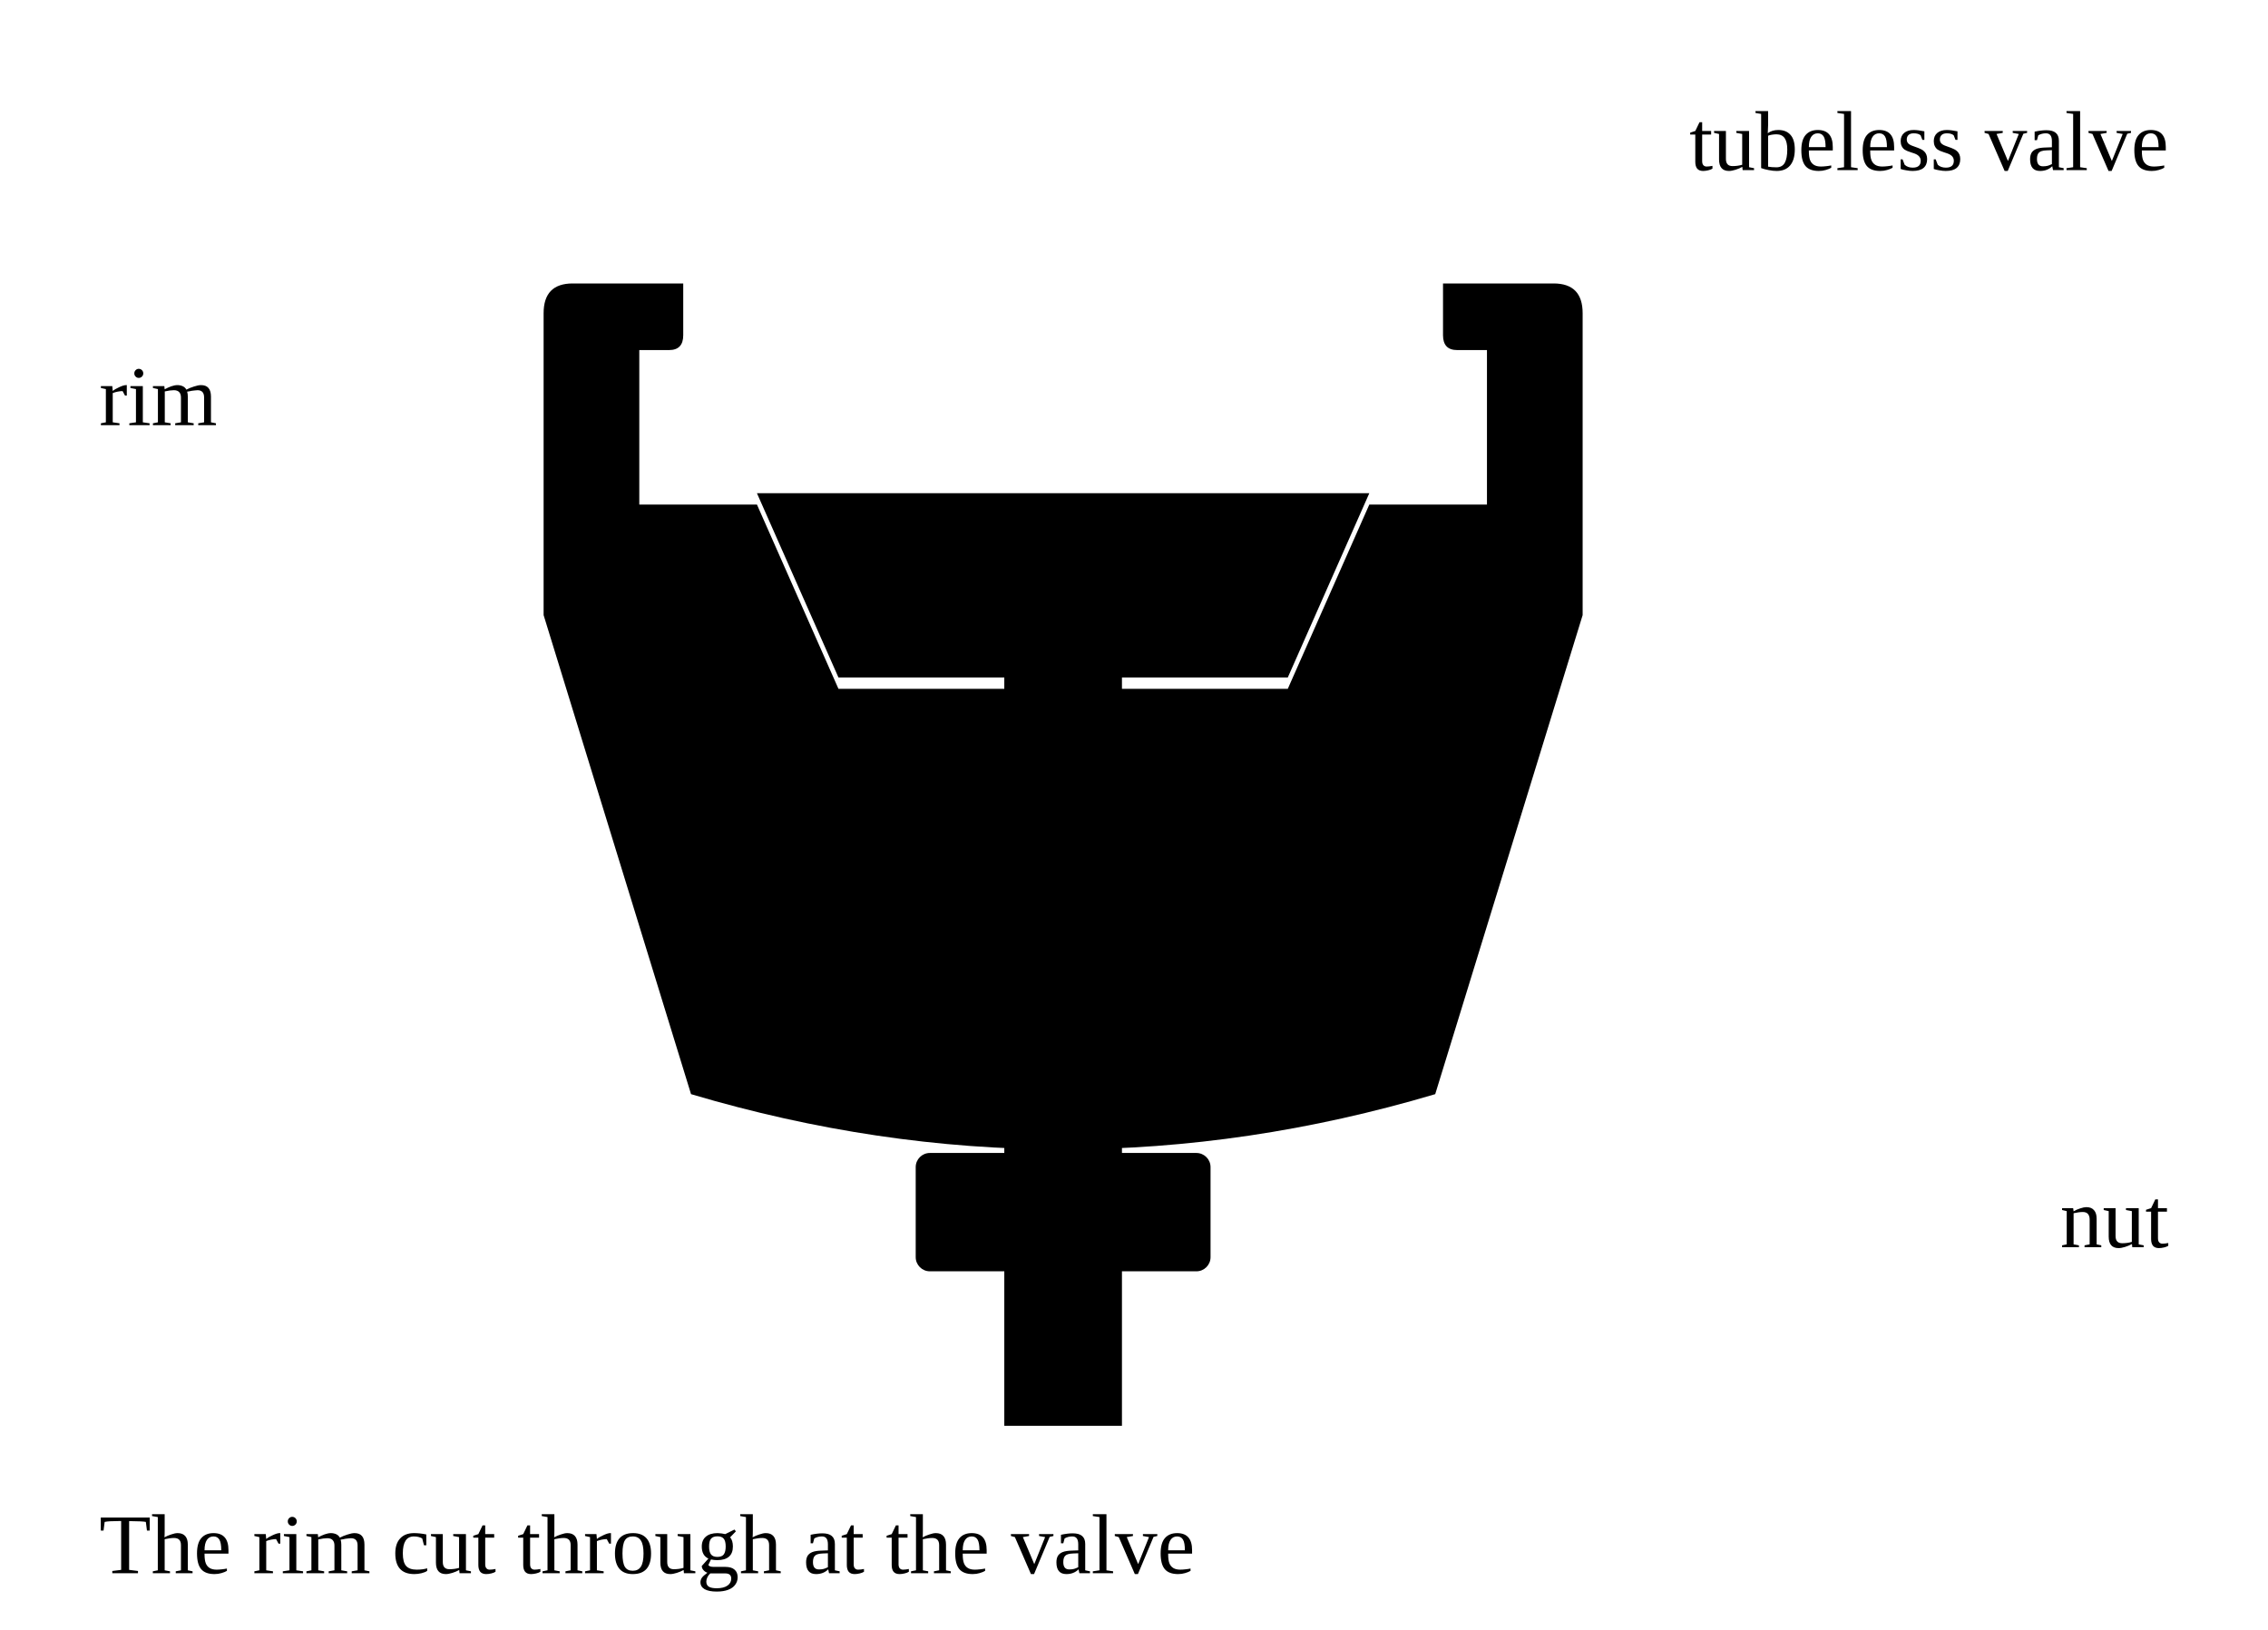
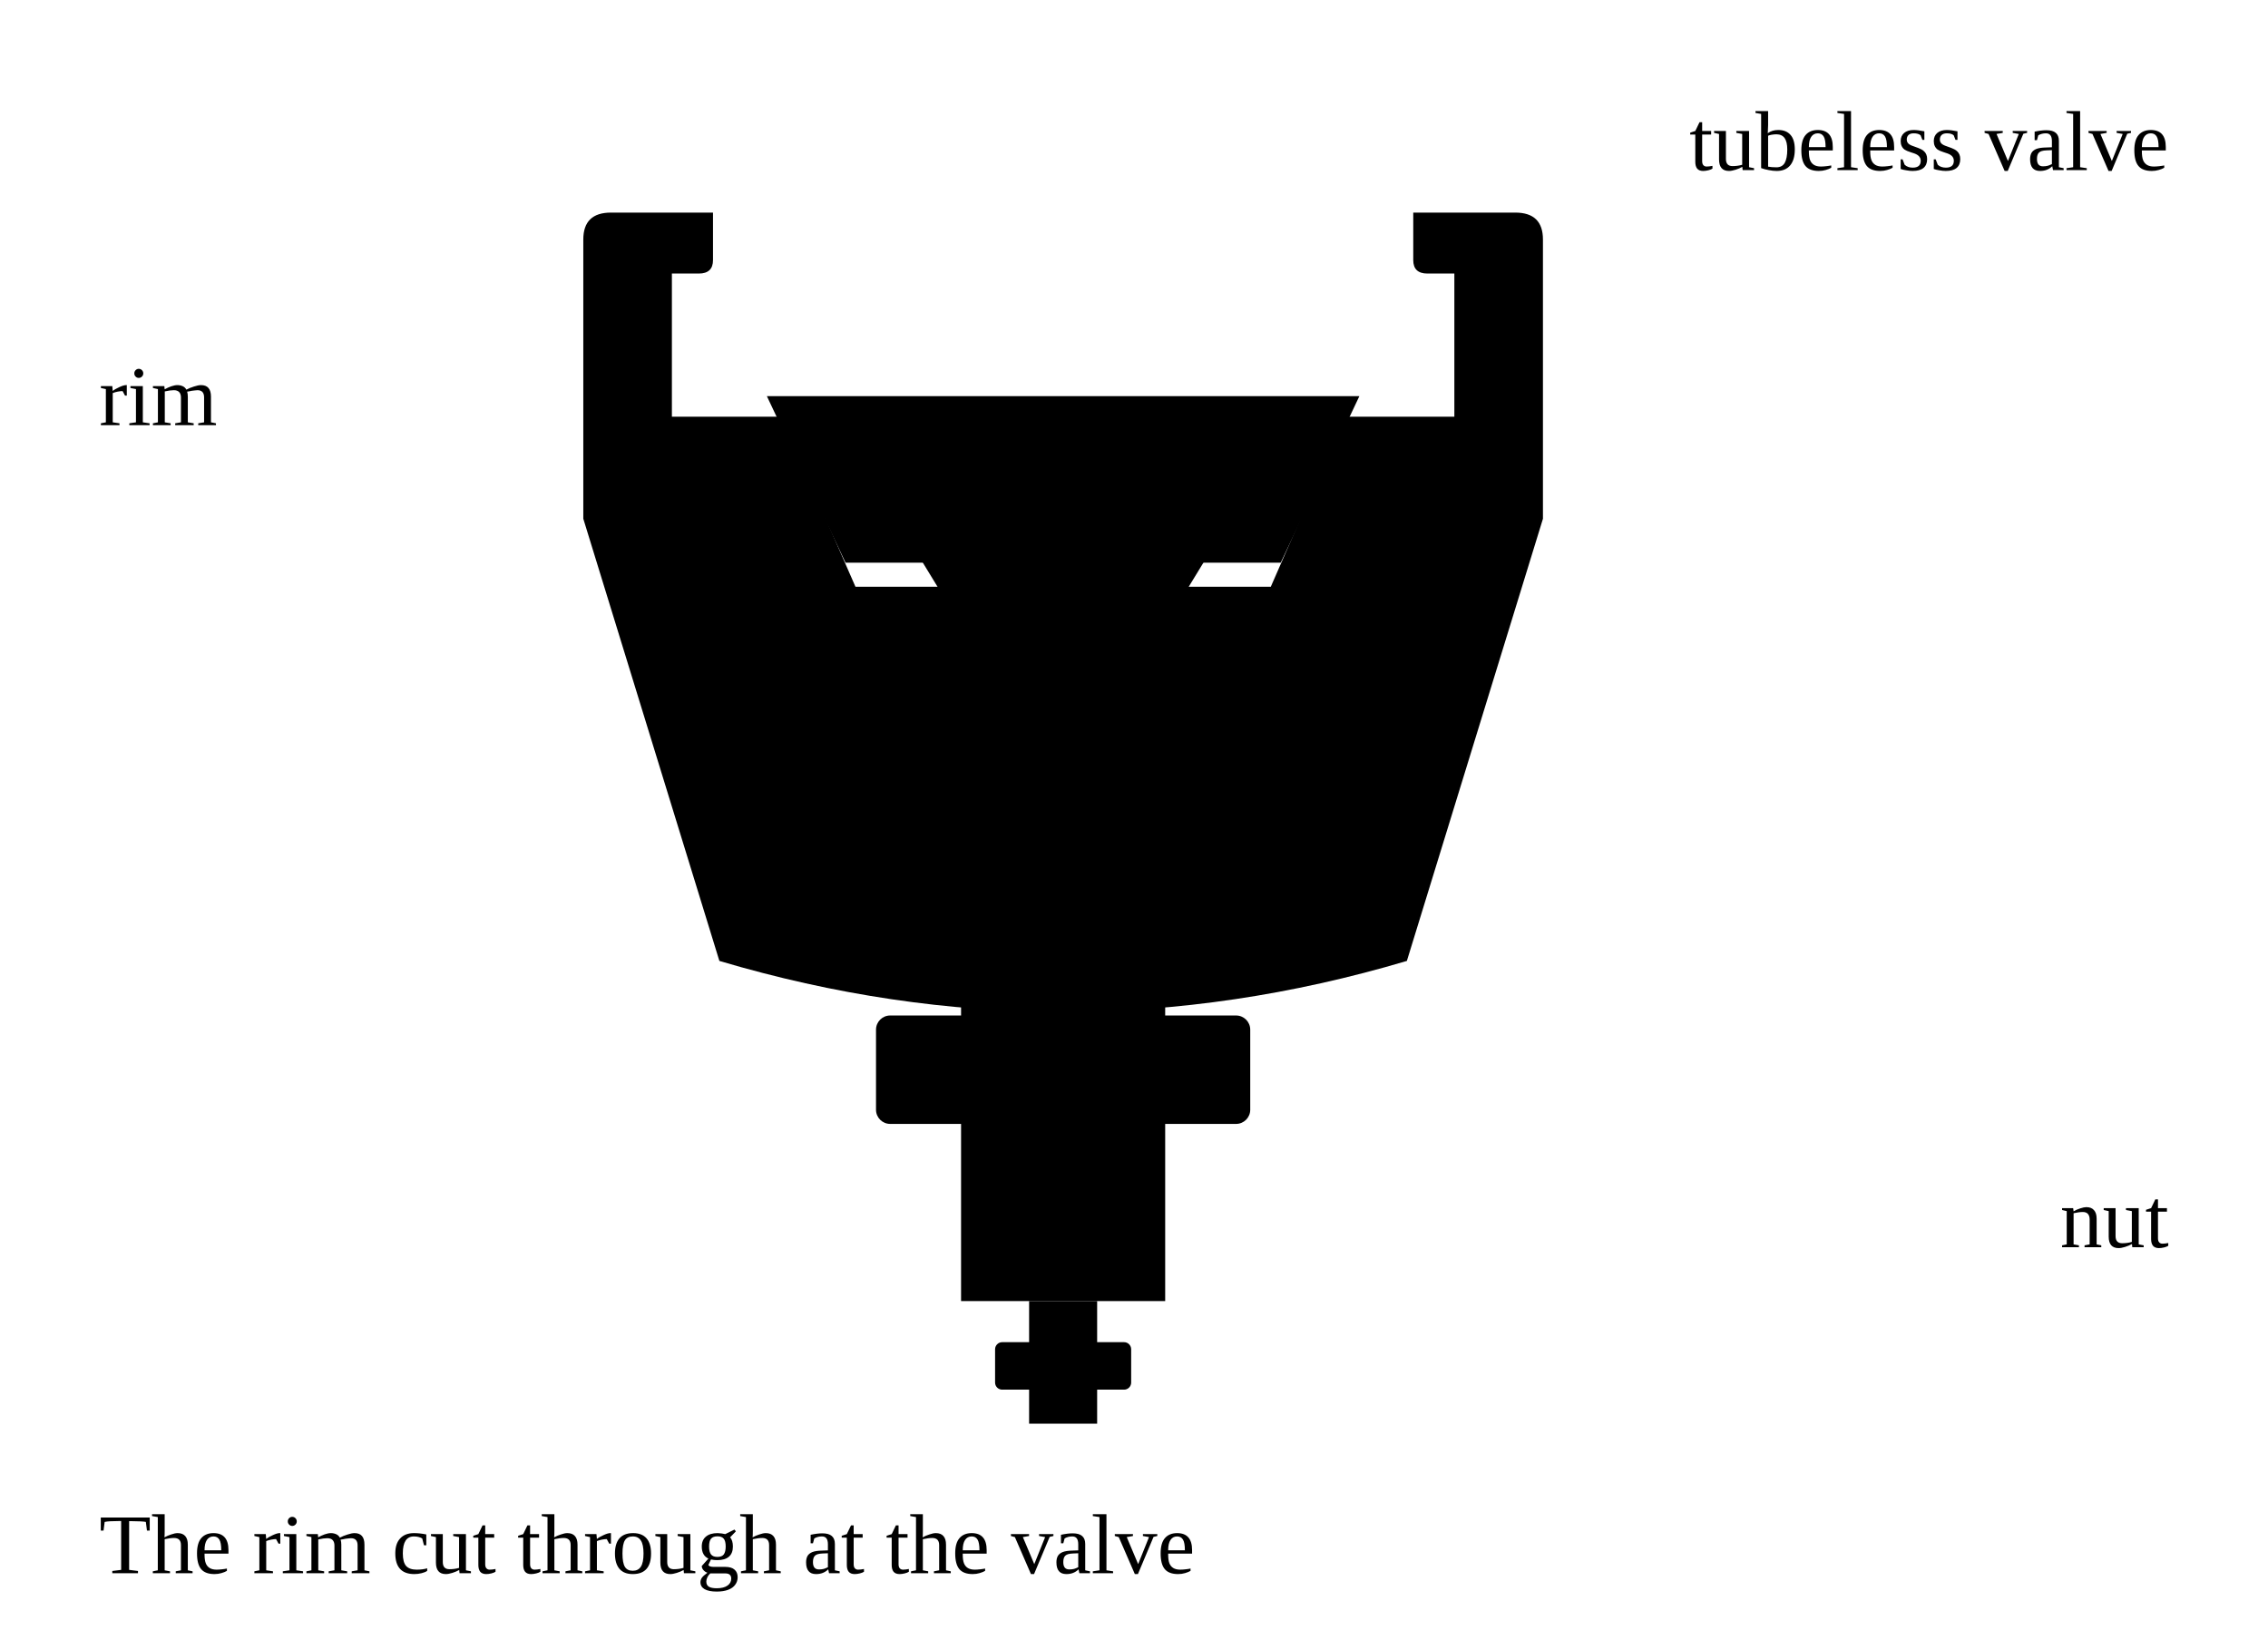
<svg class="cp" viewBox="0 0 320 230">
-   <path class="cp-obj" d="M76.7 44.2L76.7 86.8L97.5 154.4Q150 170 202.5 154.4L223.3 86.8L223.3 44.2Q223.3 40 219.2 40L203.6 40L203.6 47.3Q203.6 49.4 205.6 49.4L209.8 49.4L209.8 71.2L193.2 71.2L181.7 97.2L118.3 97.2L106.8 71.2L90.2 71.2L90.2 49.4L94.4 49.4Q96.4 49.4 96.4 47.3L96.4 40L80.8 40Q76.7 40 76.7 44.2Z" />
-   <path class="cp-fine" d="M86 107.6L214 107.6L214 112.8L197.3 146.6Q150 159.6 102.7 146.6L86 112.8Z" />
-   <path class="cp-fine" style="stroke-width:2" d="M106.8 69.6L118.3 95.6L181.7 95.6L193.2 69.6" />
-   <path class="cp-hi" d="M126.1 82.6L173.9 82.6L162.5 94.1L137.5 94.1Z" />
-   <path class="cp-hi" d="M141.7 94.1L158.3 94.1L158.3 201.2L141.7 201.2Z" />
-   <path class="cp-fine" d="M141.7 183.5L158.3 180.4" />
-   <path class="cp-fine" d="M141.7 190.8L158.3 187.7" />
-   <path class="cp-fine" d="M141.7 198.1L158.3 195" />
-   <path class="cp-obj" d="M131.2 162.7L168.8 162.7A2 2 0 0 1 170.8 164.7L170.8 177.4A2 2 0 0 1 168.8 179.4L131.2 179.4A2 2 0 0 1 129.2 177.4L129.2 164.7A2 2 0 0 1 131.2 162.7Z" />
-   <path class="cp-thin" d="M193.9 29.8L168.7 88.9" />
+   <path class="cp-obj" d="M82.3 33.8L82.3 73.2L101.5 135.6Q150 150 198.5 135.6L217.7 73.2L217.7 33.8Q217.7 30 213.8 30L199.4 30L199.4 36.7Q199.4 38.6 201.4 38.6L205.2 38.6L205.2 58.8L189.8 58.8L179.3 82.8L120.7 82.8L110.2 58.8L94.8 58.8L94.8 38.6L98.6 38.6Q100.6 38.6 100.6 36.7L100.6 30L86.2 30Q82.3 30 82.3 33.8Z" />
+   <path class="cp-fine" d="M91 92.4L209 92.4L209 97.2L193.7 128.4Q150 140.4 106.3 128.4L91 97.2Z" />
+   <path class="cp-fine" style="stroke-width:3" d="M108.2 55.9L119.3 79.4L180.7 79.4L191.8 55.9" />
+   <path class="cp-hi" d="M124.1 69.4L175.9 69.4L165.4 86.6L134.6 86.6Z" />
+   <path class="cp-hi" d="M135.6 86.6L164.4 86.6L164.4 183.6L135.6 183.6Z" />
+   <path class="cp-fine" d="M135.6 150L164.4 146.2" />
+   <path class="cp-fine" d="M135.6 156.2L164.4 152.4" />
+   <path class="cp-fine" d="M135.6 162.5L164.4 158.6" />
+   <path class="cp-fine" d="M135.6 168.7L164.4 164.9" />
+   <path class="cp-fine" d="M135.6 175L164.4 171.1" />
+   <path class="cp-fine" d="M135.6 181.2L164.4 177.4" />
+   <path class="cp-obj" d="M145.2 183.6L154.8 183.6L154.8 200.9L145.2 200.9Z" />
+   <path class="cp-obj" d="M141.4 189.4L158.6 189.4A1 1 0 0 1 159.6 190.4L159.6 195.1A1 1 0 0 1 158.6 196.1L141.4 196.1A1 1 0 0 1 140.4 195.1L140.4 190.4A1 1 0 0 1 141.4 189.4Z" />
+   <path class="cp-obj" d="M125.6 143.3L174.4 143.3A2 2 0 0 1 176.4 145.3L176.4 156.6A2 2 0 0 1 174.4 158.6L125.6 158.6A2 2 0 0 1 123.6 156.6L123.6 145.3A2 2 0 0 1 125.6 143.3Z" />
+   <path class="cp-thin" d="M193.6 29.6L167.3 75.1" />
  <text class="cp-th" x="306" y="24" text-anchor="end">tubeless valve</text>
-   <path class="cp-thin" d="M281 171L170.8 171" />
+   <path class="cp-thin" d="M281.1 163.6L176.4 151" />
  <text class="cp-tm" x="306" y="176" text-anchor="end">nut</text>
-   <path class="cp-thin" d="M38.9 63.6L76.7 71.2" />
+   <path class="cp-thin" d="M39 58.8L82.3 58.8" />
  <text class="cp-tm" x="14" y="60">rim</text>
  <text class="cp-tm" x="14" y="222">The rim cut through at the valve</text>
</svg>
